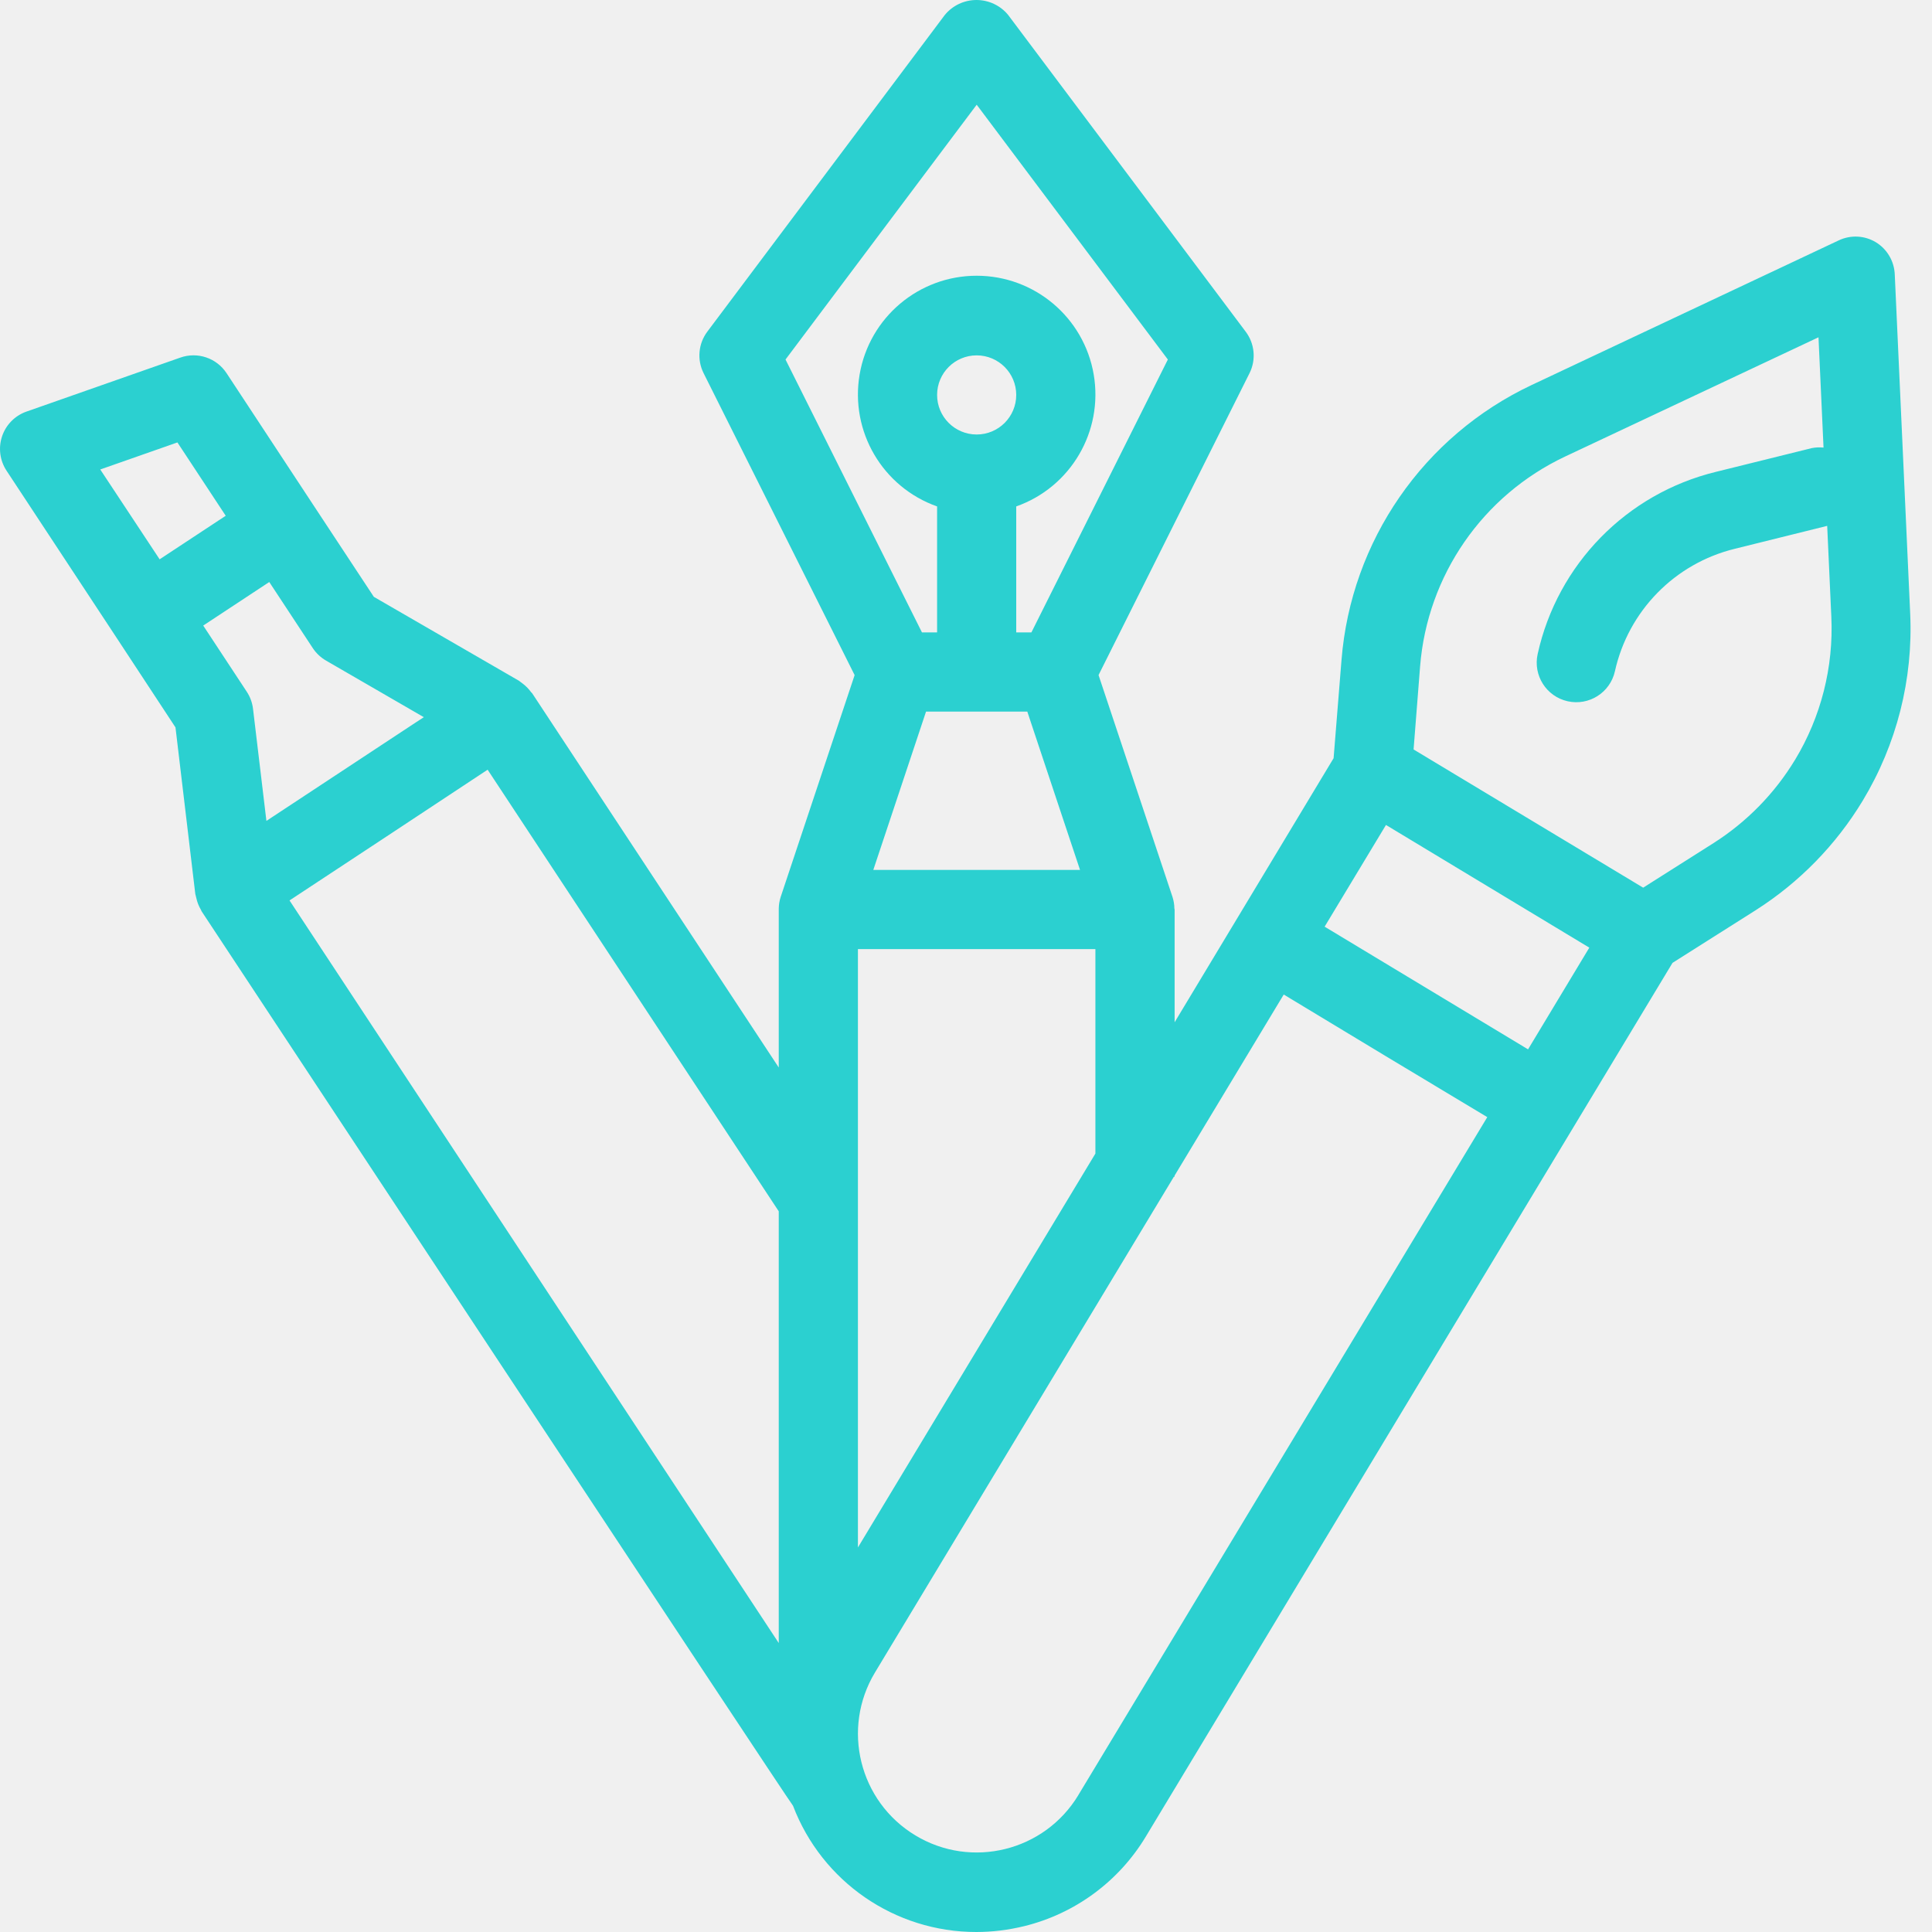
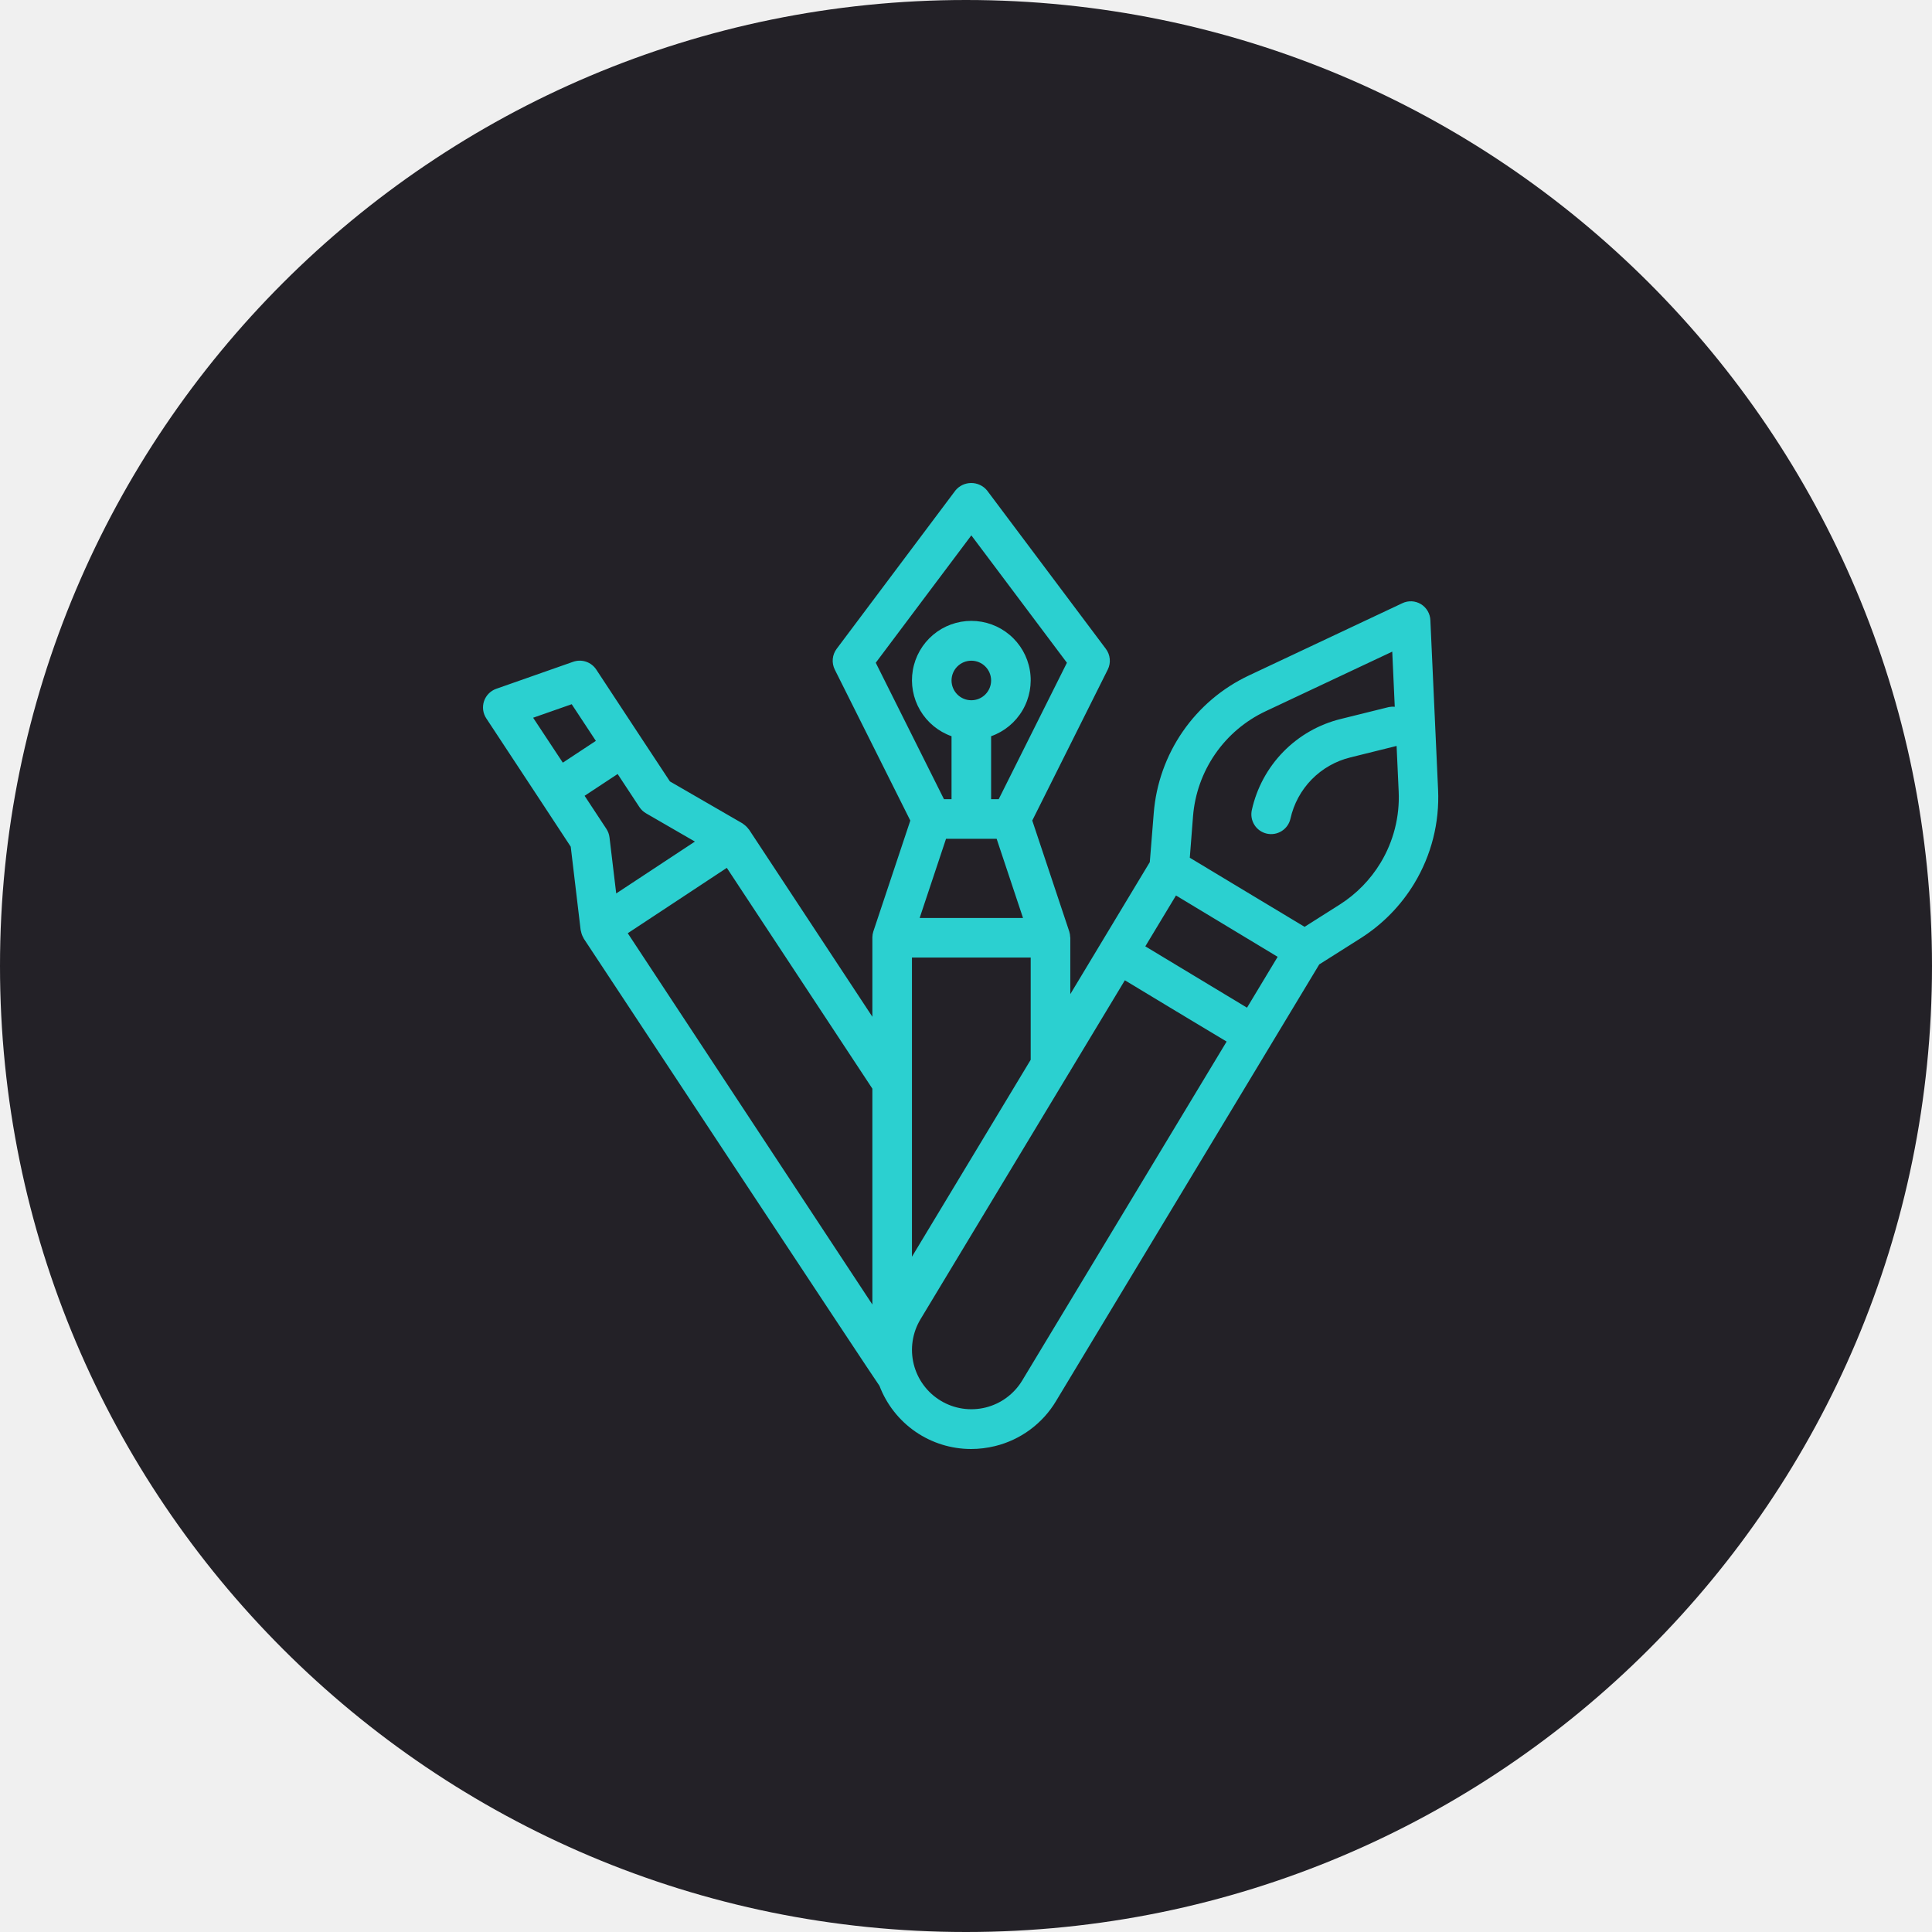
- <svg xmlns="http://www.w3.org/2000/svg" width="48" height="48">
-   <path fill="#2BD0D0" d="M46.608 6.02a.975.975 0 00-.927-.047l-7.624 3.591a8.283 8.283 0 00-4.728 6.837l-.196 2.436-3.95 6.561v-2.801c0-.01-.006-.017-.006-.027a.974.974 0 00-.046-.284l-1.838-5.514 3.753-7.504a.984.984 0 00-.099-1.03l-5.9-7.867a1.019 1.019 0 00-1.573 0L17.573 8.24a.984.984 0 00-.093 1.03l3.753 7.503-1.838 5.514a.974.974 0 00-.047.284v3.951l-6.127-9.299c-.007-.01-.02-.017-.026-.026a.995.995 0 00-.211-.215c-.02-.013-.036-.03-.056-.042-.02-.013-.022-.02-.035-.027l-3.605-2.085-1.497-2.271L5.628 9.27a.983.983 0 00-1.147-.386L.654 10.227a.983.983 0 00-.491 1.468l2.705 4.107 1.492 2.27.492 4.137a.36.36 0 00.01.04c.004.02.009.041.015.061a.973.973 0 00.116.295c.007.01.007.023.014.033.007.01 14.624 22.165 14.695 22.225A4.87 4.87 0 0024.255 48c.4 0 .8-.05 1.19-.145a4.886 4.886 0 003.028-2.235l13.08-21.698 2.065-1.307a8.343 8.343 0 002.66-2.721 8.259 8.259 0 001.18-4.651l-.383-8.42a.984.984 0 00-.467-.803zm-7.122 17.524l-1.522 2.527-5.054-3.048 1.524-2.527 5.052 3.048zM21.315 38.446V23.58h5.9v5.08l-5.9 9.786zm1.693-20.766h2.515l1.31 3.933h-5.136l1.31-3.933zm1.257-6.885a.983.983 0 110-1.966.983.983 0 010 1.966zm0-8.194l4.75 6.331-3.39 6.78h-.377v-3.13a2.95 2.95 0 10-1.966 0v3.13h-.376l-3.39-6.78 4.75-6.331zM10.53 17.818l-.29.19-3.621 2.387-.333-2.787a.982.982 0 00-.156-.424l-1.081-1.642L6.69 14.46l1.081 1.642a.988.988 0 00.329.31l2.429 1.406zm-6.122-6.826l1.2 1.822-1.642 1.082-1.475-2.232 1.917-.672zm5.249 9.755l2.458-1.624 7.233 10.972v10.726L7.193 22.371l2.464-1.624zm17.135 23.851a2.95 2.95 0 11-5.052-3.048l7.425-12.315h.017v-.027l2.712-4.499 2.527 1.526 2.53 1.52-10.16 16.843zm17.807-25.724a6.353 6.353 0 01-2.028 2.073l-1.747 1.107-2.852-1.717-2.852-1.717.162-2.065a6.318 6.318 0 013.604-5.213L45.18 8.38l.125 2.74a.973.973 0 00-.295.014l-2.382.59a5.986 5.986 0 00-4.425 4.524.983.983 0 001.919.43 4.032 4.032 0 012.977-3.043l2.297-.57.103 2.262a6.304 6.304 0 01-.9 3.548z" />
+ <svg xmlns="http://www.w3.org/2000/svg" width="80" height="80" viewBox="0 0 80 80" fill="none">
+   <circle cx="40" cy="40" r="40" fill="#232127" />
+   <g clip-path="url(#clip0_16_17)">
+     <path d="M58.84 25.017C58.724 24.947 58.593 24.906 58.459 24.899C58.324 24.892 58.189 24.919 58.067 24.978L51.714 27.97C50.613 28.488 49.669 29.288 48.977 30.289C48.286 31.289 47.87 32.455 47.774 33.668L47.611 35.698L44.319 41.165V38.831C44.319 38.823 44.314 38.817 44.314 38.808C44.313 38.728 44.3 38.648 44.276 38.572L42.744 33.977L45.871 27.723C45.939 27.587 45.967 27.434 45.952 27.282C45.938 27.131 45.881 26.986 45.789 26.865L40.872 20.309C40.793 20.212 40.693 20.135 40.579 20.081C40.466 20.028 40.342 20 40.217 20C40.092 20 39.968 20.028 39.855 20.081C39.741 20.135 39.641 20.212 39.562 20.309L34.644 26.867C34.553 26.988 34.497 27.133 34.483 27.285C34.47 27.436 34.498 27.589 34.566 27.725L37.694 33.978L36.162 38.573C36.138 38.649 36.124 38.729 36.123 38.809V42.102L31.017 34.353C31.012 34.344 31.001 34.338 30.996 34.331C30.947 34.263 30.887 34.202 30.82 34.152C30.803 34.141 30.79 34.127 30.773 34.117C30.756 34.106 30.755 34.1 30.744 34.094L27.74 32.357L26.492 30.464L24.69 27.725C24.589 27.573 24.441 27.458 24.267 27.4C24.094 27.341 23.906 27.343 23.734 27.403L20.545 28.523C20.428 28.564 20.322 28.632 20.235 28.721C20.148 28.809 20.082 28.917 20.042 29.035C20.003 29.152 19.991 29.278 20.007 29.401C20.023 29.524 20.067 29.642 20.136 29.746L22.39 33.168L23.633 35.06L24.043 38.508C24.045 38.519 24.048 38.53 24.052 38.541C24.055 38.558 24.059 38.575 24.064 38.592C24.082 38.678 24.115 38.761 24.161 38.838C24.166 38.846 24.166 38.857 24.172 38.865C24.178 38.873 36.359 57.336 36.418 57.386C36.711 58.155 37.231 58.817 37.908 59.284C38.586 59.751 39.389 60 40.212 60C40.546 60 40.879 59.958 41.204 59.879C41.727 59.751 42.219 59.52 42.652 59.201C43.085 58.881 43.451 58.479 43.727 58.017L54.627 39.935L56.348 38.846C57.252 38.271 58.011 37.495 58.565 36.578C59.269 35.412 59.611 34.063 59.548 32.703L59.229 25.686C59.224 25.551 59.186 25.419 59.118 25.302C59.05 25.186 58.955 25.088 58.84 25.017ZM52.905 39.62L51.636 41.726L47.425 39.186L48.695 37.08L52.905 39.62ZM37.762 52.038V39.65H42.679V43.883L37.762 52.038ZM39.173 34.733H41.269L42.361 38.011H38.081L39.173 34.733ZM40.221 28.996C40.003 28.996 39.795 28.91 39.641 28.756C39.488 28.602 39.401 28.394 39.401 28.177C39.401 27.959 39.488 27.751 39.641 27.598C39.795 27.444 40.003 27.358 40.221 27.358C40.438 27.358 40.646 27.444 40.8 27.598C40.953 27.751 41.04 27.959 41.04 28.177C41.04 28.394 40.953 28.602 40.8 28.756C40.646 28.91 40.438 28.996 40.221 28.996ZM40.221 22.168L44.179 27.443L41.354 33.093H41.04V30.485C41.587 30.292 42.047 29.912 42.341 29.411C42.634 28.911 42.742 28.323 42.644 27.752C42.546 27.18 42.249 26.662 41.805 26.288C41.362 25.914 40.801 25.709 40.221 25.709C39.641 25.709 39.079 25.914 38.636 26.288C38.193 26.662 37.896 27.18 37.798 27.752C37.7 28.323 37.807 28.911 38.1 29.411C38.394 29.912 38.855 30.292 39.401 30.485V33.093H39.088L36.263 27.443L40.221 22.168H40.221ZM28.775 34.848L28.533 35.007L25.516 36.996L25.238 34.673C25.223 34.547 25.178 34.426 25.108 34.32L24.207 32.952L25.575 32.05L26.476 33.418C26.546 33.525 26.64 33.613 26.75 33.677L28.775 34.848ZM23.673 29.16L24.673 30.678L23.305 31.58L22.076 29.72L23.673 29.16ZM28.047 37.289L30.096 35.936L36.123 45.079V54.018L25.994 38.643L28.047 37.289ZM42.327 57.165C42.16 57.441 41.94 57.682 41.68 57.874C41.42 58.066 41.125 58.204 40.812 58.282C40.498 58.359 40.173 58.374 39.854 58.326C39.535 58.278 39.228 58.167 38.952 58C38.675 57.833 38.434 57.614 38.243 57.354C38.051 57.094 37.913 56.799 37.835 56.486C37.758 56.172 37.742 55.846 37.791 55.527C37.839 55.208 37.95 54.901 38.117 54.625L44.304 44.363H44.318V44.34L46.578 40.591L48.684 41.863L50.792 43.129L42.327 57.165ZM57.166 35.728C56.743 36.427 56.165 37.018 55.476 37.456L54.02 38.378L51.643 36.948L49.267 35.517L49.401 33.796C49.475 32.871 49.792 31.983 50.319 31.22C50.846 30.457 51.566 29.847 52.405 29.452L57.65 26.983L57.754 29.267C57.672 29.258 57.589 29.262 57.508 29.278L55.523 29.77C54.618 29.991 53.792 30.462 53.141 31.128C52.489 31.794 52.037 32.63 51.836 33.54C51.788 33.752 51.827 33.974 51.943 34.158C52.059 34.342 52.244 34.471 52.456 34.519C52.668 34.566 52.89 34.528 53.074 34.411C53.258 34.295 53.387 34.111 53.435 33.898C53.571 33.286 53.875 32.724 54.313 32.276C54.752 31.828 55.307 31.512 55.916 31.363L57.83 30.888L57.916 32.773C57.964 33.811 57.703 34.839 57.166 35.728Z" fill="#2BD0D0" />
+   </g>
+   <defs>
+     <clipPath id="clip0_16_17">
+       <rect width="40" height="40" fill="white" transform="translate(20 20)" />
+     </clipPath>
+   </defs>
</svg>
